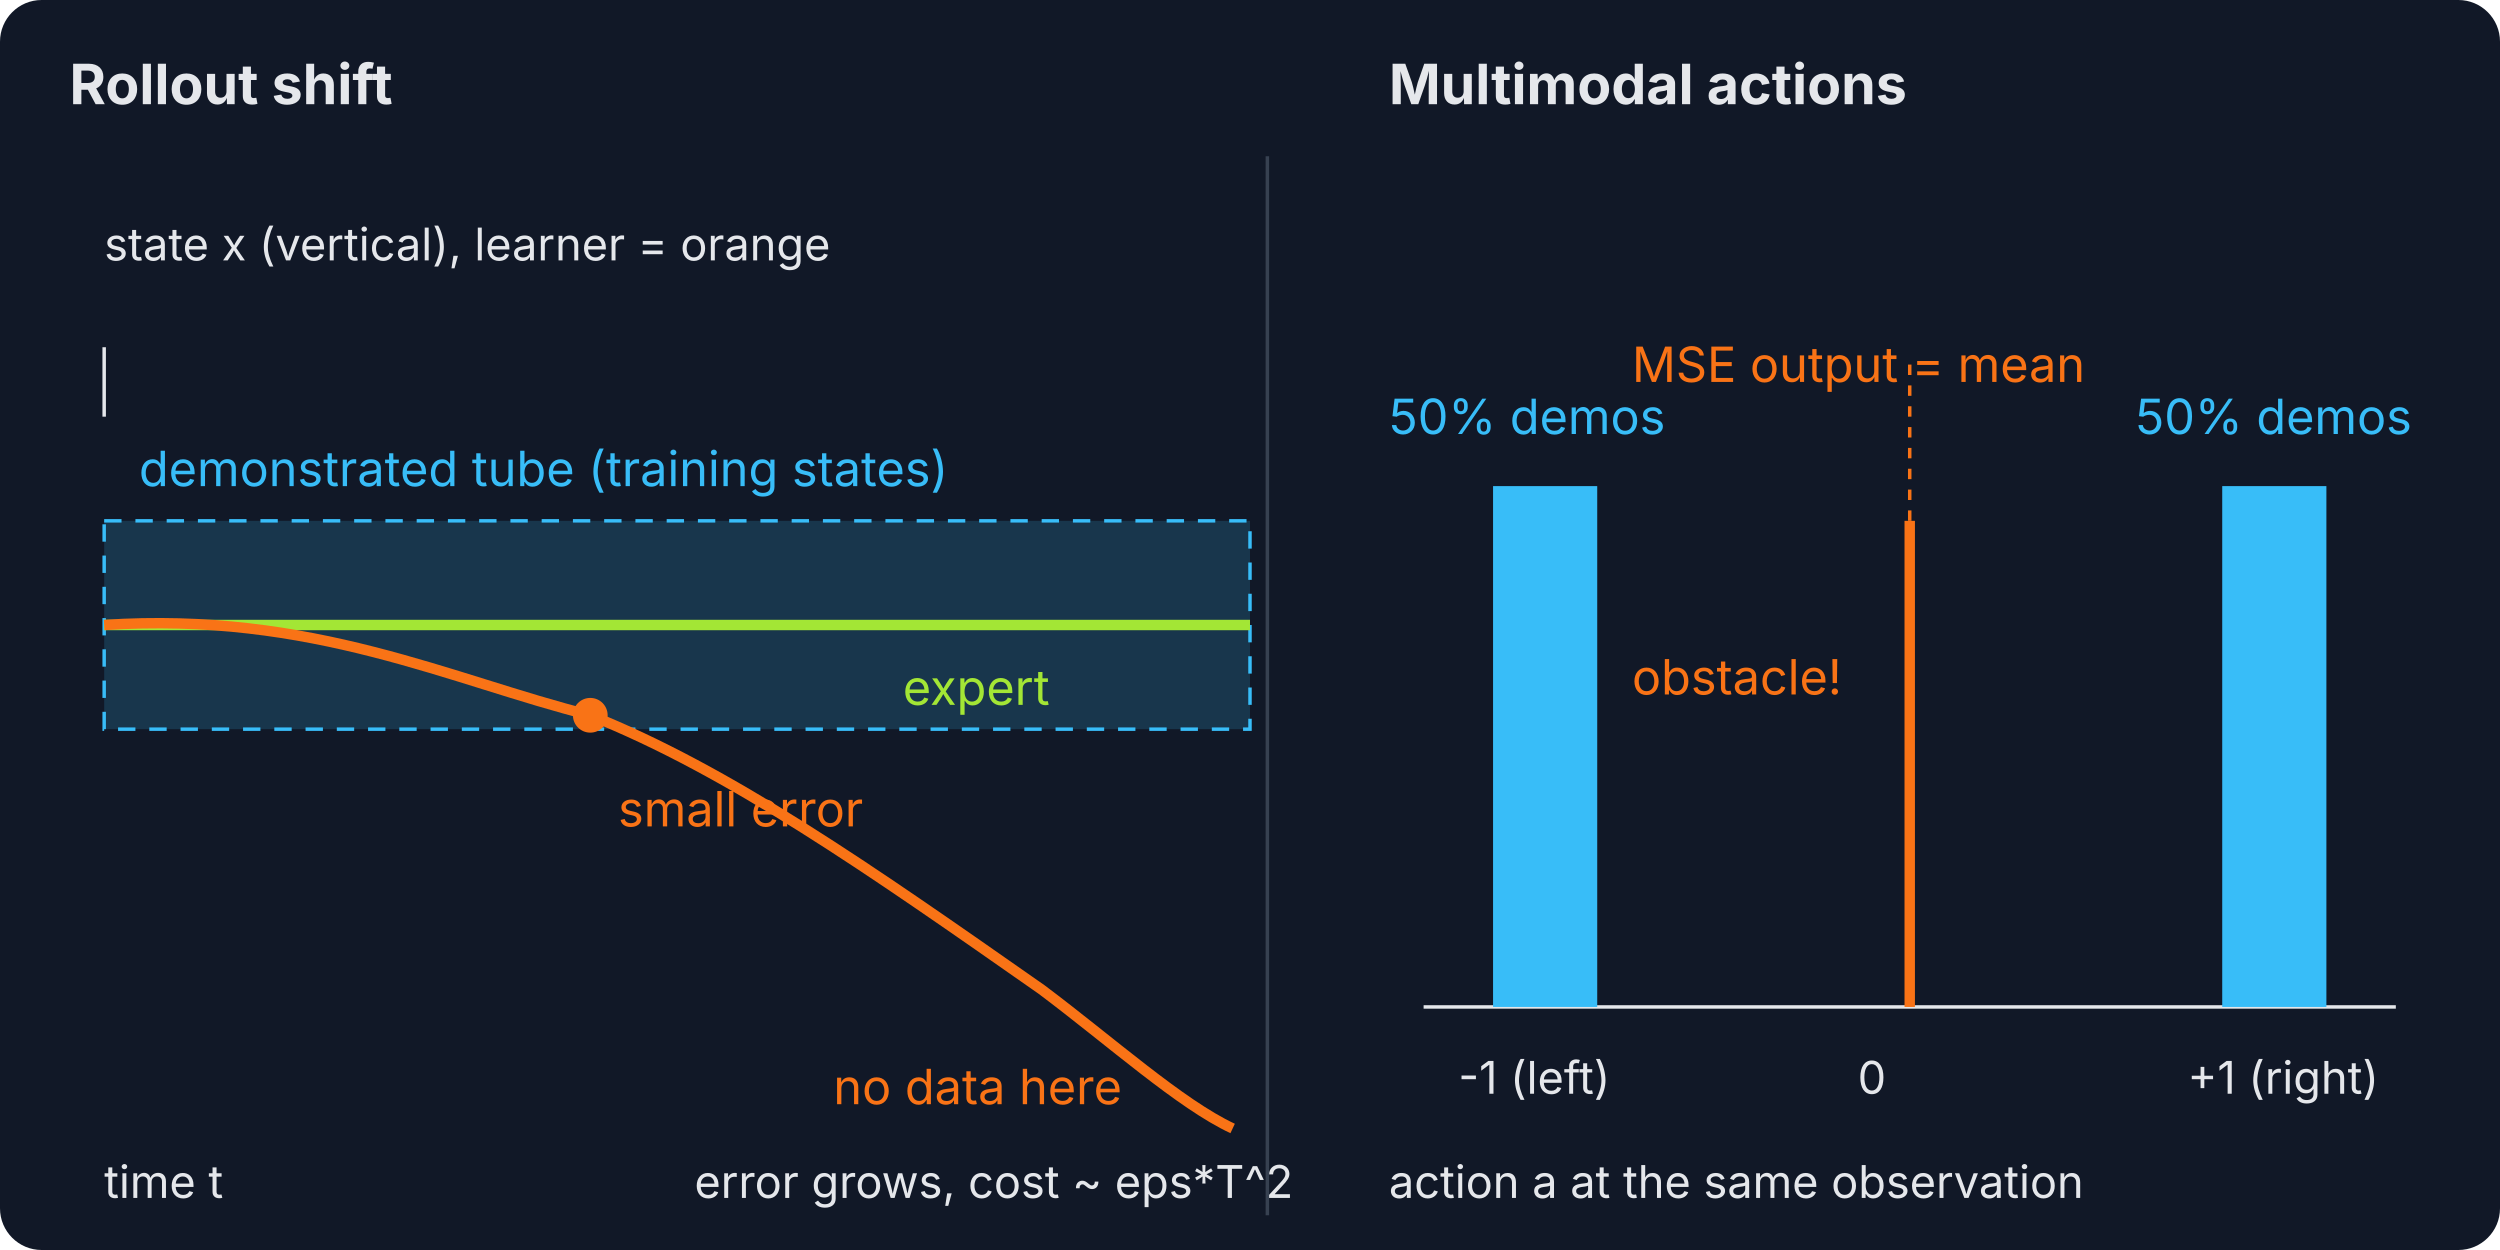
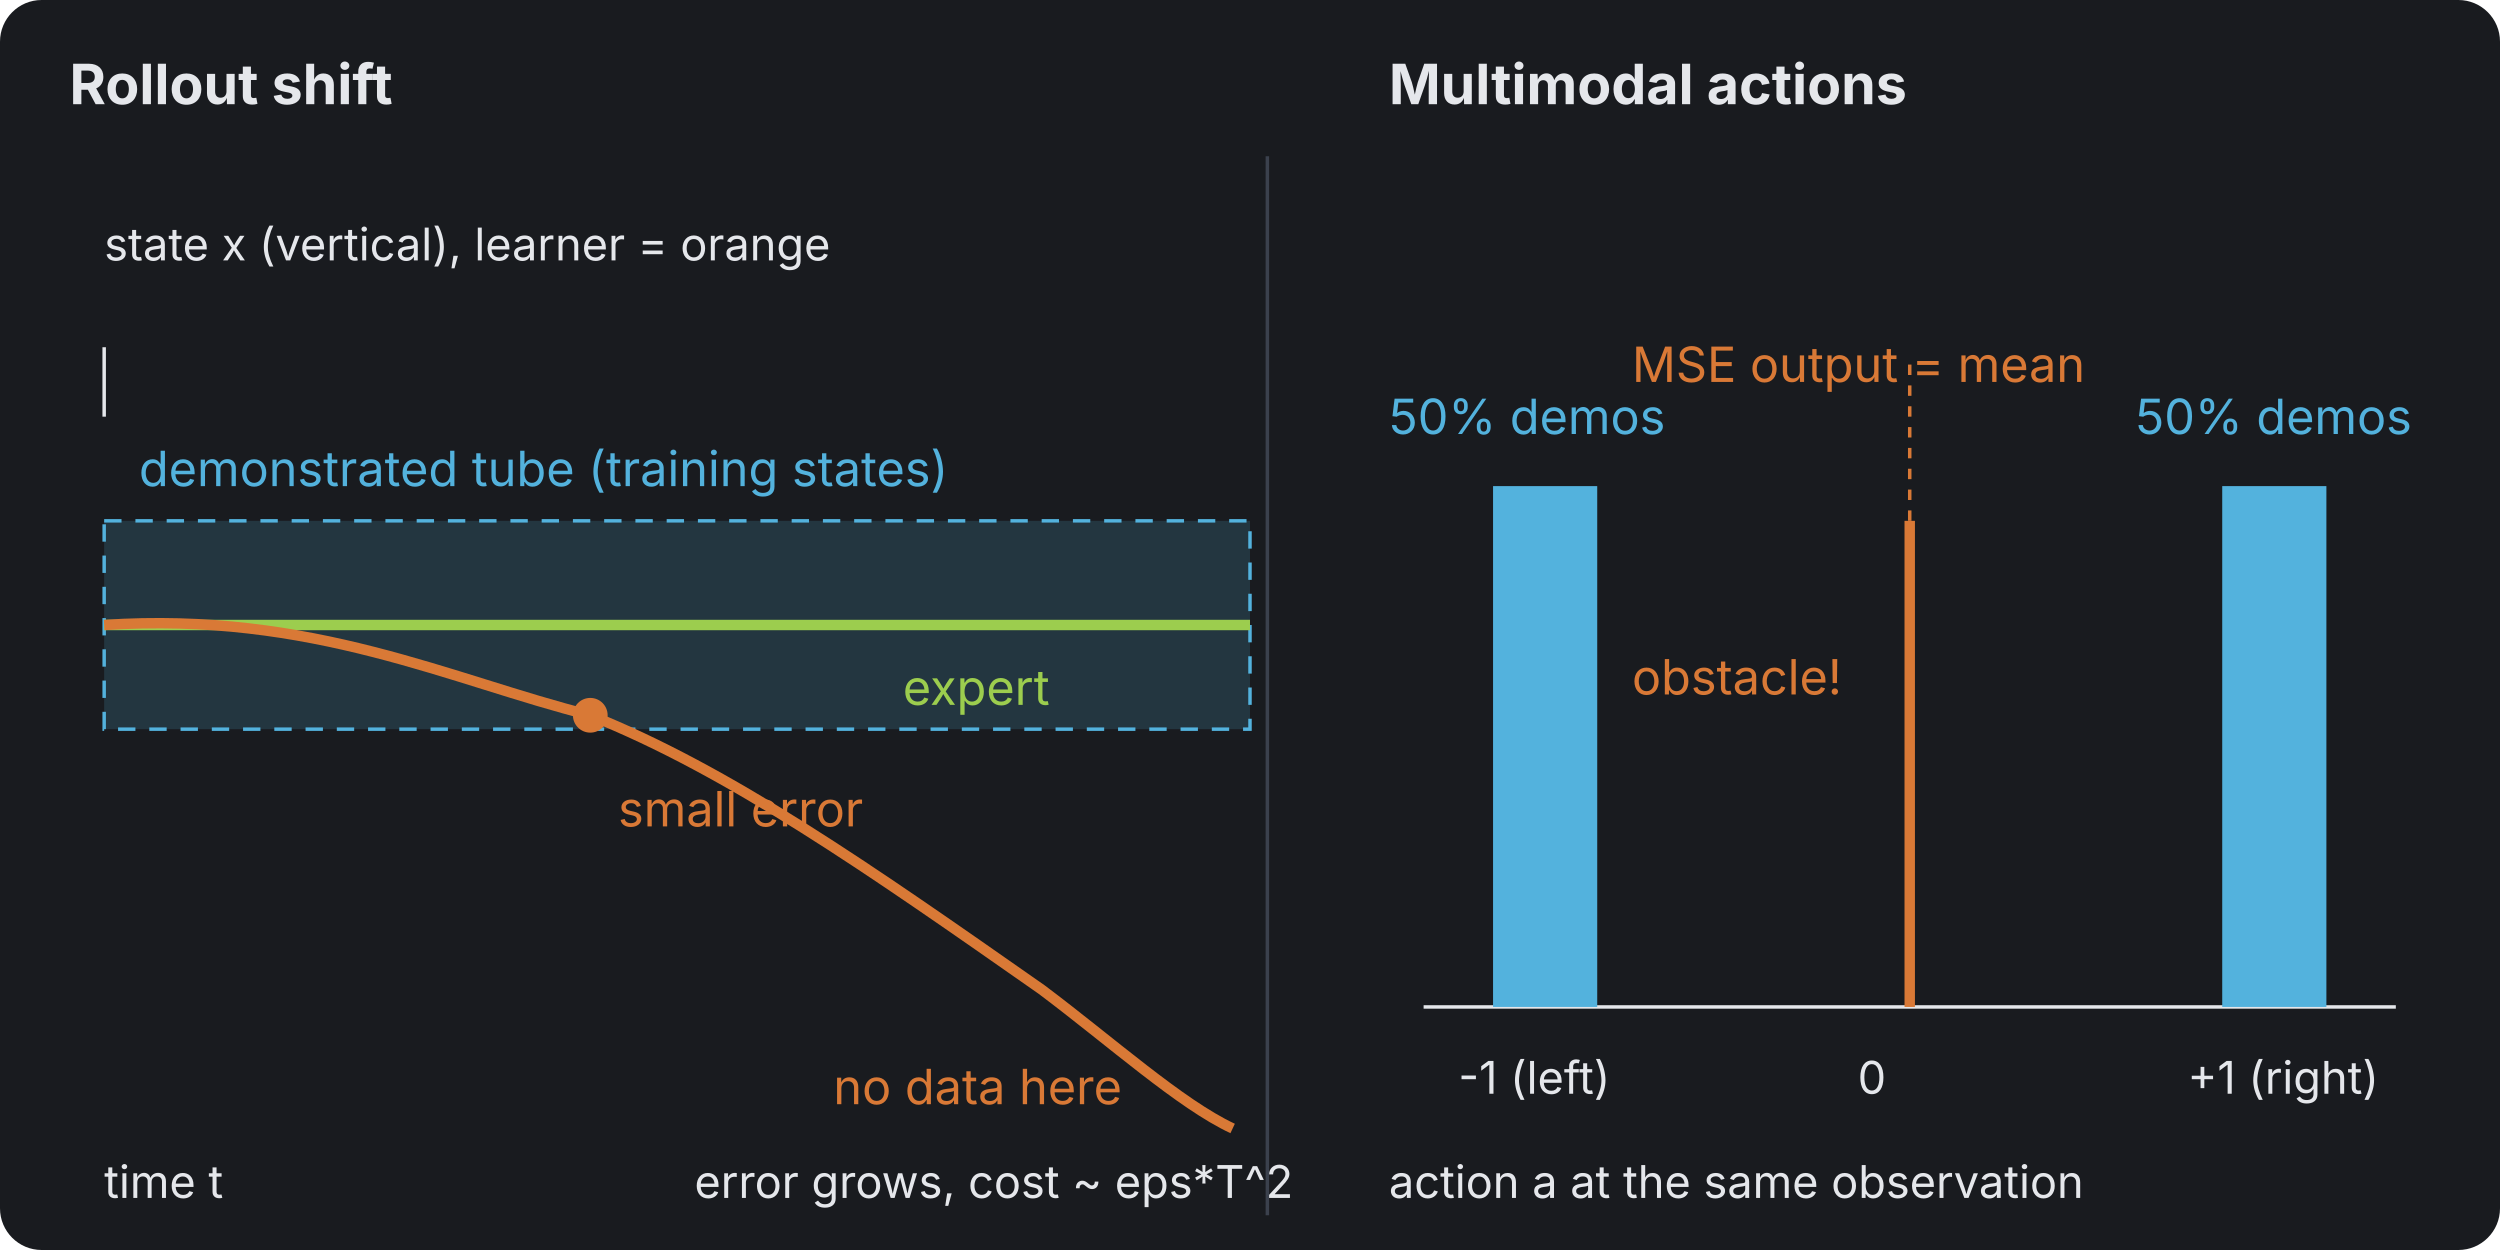
<svg xmlns="http://www.w3.org/2000/svg" viewBox="0 0 720 360" font-family="Inter, Arial, sans-serif">
-   <rect width="720" height="360" fill="#111827" rx="12" />
+   <rect width="720" height="360" fill="#191b1f" rx="12" />
  <text x="20" y="30" fill="#e5e7eb" font-size="16" font-weight="bold">Rollout shift</text>
  <text x="400" y="30" fill="#e5e7eb" font-size="16" font-weight="bold">Multimodal actions</text>
-   <path d="M30 150 L360 150 L360 210 L30 210 Z" fill="#38bdf8" fill-opacity="0.18" stroke="#38bdf8" stroke-dasharray="5 4" />
-   <text x="40" y="140" fill="#38bdf8" font-size="14">demonstrated tube (training states)</text>
-   <path d="M30 180 L360 180" stroke="#a3e635" stroke-width="3" />
-   <text x="260" y="203" fill="#a3e635" font-size="14">expert</text>
-   <path d="M30 180 C90 176 130 196 170 206 C210 222 250 250 300 285 C320 300 340 318 355 325" fill="none" stroke="#f97316" stroke-width="3" />
-   <circle cx="170" cy="206" r="5" fill="#f97316" />
-   <text x="178" y="238" fill="#f97316" font-size="14">small error</text>
-   <text x="240" y="318" fill="#f97316" font-size="14">no data here</text>
+   <path d="M30 150 L360 150 L360 210 L30 210 Z" fill="#53b2dd" fill-opacity="0.18" stroke="#53b2dd" stroke-dasharray="5 4" />
+   <text x="40" y="140" fill="#53b2dd" font-size="14">demonstrated tube (training states)</text>
+   <path d="M30 180 L360 180" stroke="#9ccd4e" stroke-width="3" />
+   <text x="260" y="203" fill="#9ccd4e" font-size="14">expert</text>
+   <path d="M30 180 C90 176 130 196 170 206 C210 222 250 250 300 285 C320 300 340 318 355 325" fill="none" stroke="#d97936" stroke-width="3" />
+   <circle cx="170" cy="206" r="5" fill="#d97936" />
+   <text x="178" y="238" fill="#d97936" font-size="14">small error</text>
+   <text x="240" y="318" fill="#d97936" font-size="14">no data here</text>
  <text x="30" y="345" fill="#e5e7eb" font-size="13">time t</text>
  <text x="200" y="345" fill="#e5e7eb" font-size="13">error grows, cost ~ eps*T^2</text>
  <path d="M30 100 L30 120" stroke="#e5e7eb" />
  <text x="30" y="75" fill="#e5e7eb" font-size="13">state x (vertical), learner = orange</text>
  <line x1="410" y1="290" x2="690" y2="290" stroke="#e5e7eb" />
  <text x="420" y="315" fill="#e5e7eb" font-size="13">-1 (left)</text>
  <text x="535" y="315" fill="#e5e7eb" font-size="13">0</text>
  <text x="630" y="315" fill="#e5e7eb" font-size="13">+1 (right)</text>
  <text x="400" y="345" fill="#e5e7eb" font-size="13">action a at the same observation</text>
-   <rect x="430" y="140" width="30" height="150" fill="#38bdf8" />
-   <rect x="640" y="140" width="30" height="150" fill="#38bdf8" />
-   <text x="400" y="125" fill="#38bdf8" font-size="14">50% demos</text>
-   <text x="615" y="125" fill="#38bdf8" font-size="14">50% demos</text>
-   <line x1="550" y1="150" x2="550" y2="290" stroke="#f97316" stroke-width="3" />
-   <text x="470" y="110" fill="#f97316" font-size="14">MSE output = mean</text>
-   <text x="470" y="200" fill="#f97316" font-size="14">obstacle!</text>
-   <line x1="550" y1="105" x2="550" y2="150" stroke="#f97316" stroke-dasharray="3 3" />
-   <line x1="365" y1="45" x2="365" y2="350" stroke="#374151" />
+   <rect x="430" y="140" width="30" height="150" fill="#53b2dd" />
+   <rect x="640" y="140" width="30" height="150" fill="#53b2dd" />
+   <text x="400" y="125" fill="#53b2dd" font-size="14">50% demos</text>
+   <text x="615" y="125" fill="#53b2dd" font-size="14">50% demos</text>
+   <line x1="550" y1="150" x2="550" y2="290" stroke="#d97936" stroke-width="3" />
+   <text x="470" y="110" fill="#d97936" font-size="14">MSE output = mean</text>
+   <text x="470" y="200" fill="#d97936" font-size="14">obstacle!</text>
+   <line x1="550" y1="105" x2="550" y2="150" stroke="#d97936" stroke-dasharray="3 3" />
+   <line x1="365" y1="45" x2="365" y2="350" stroke="#3b414d" />
</svg>
